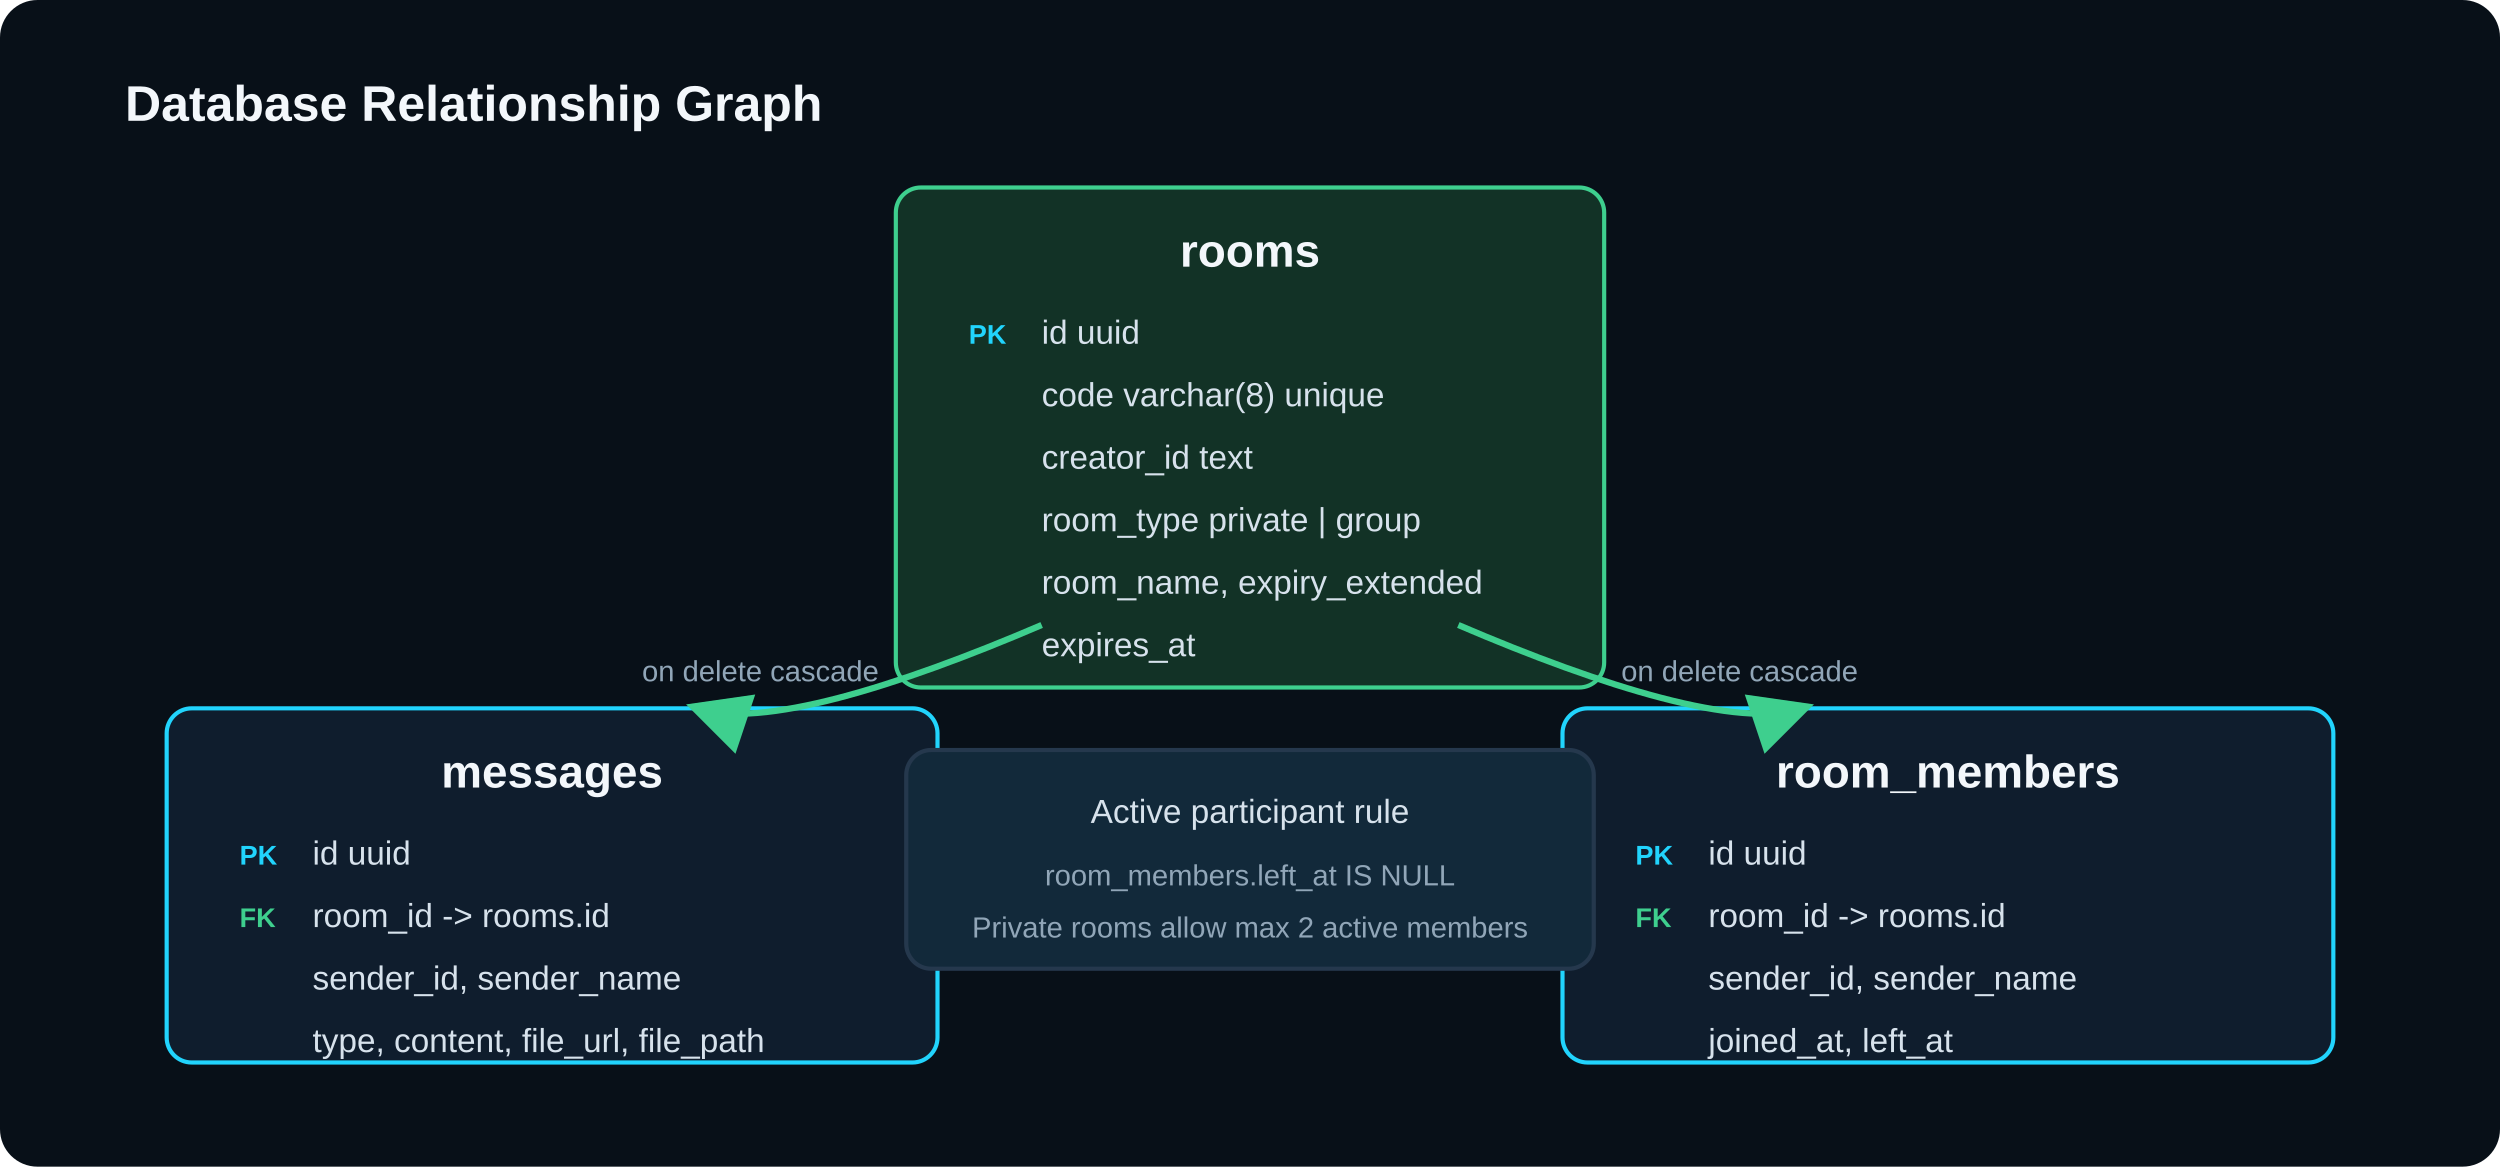
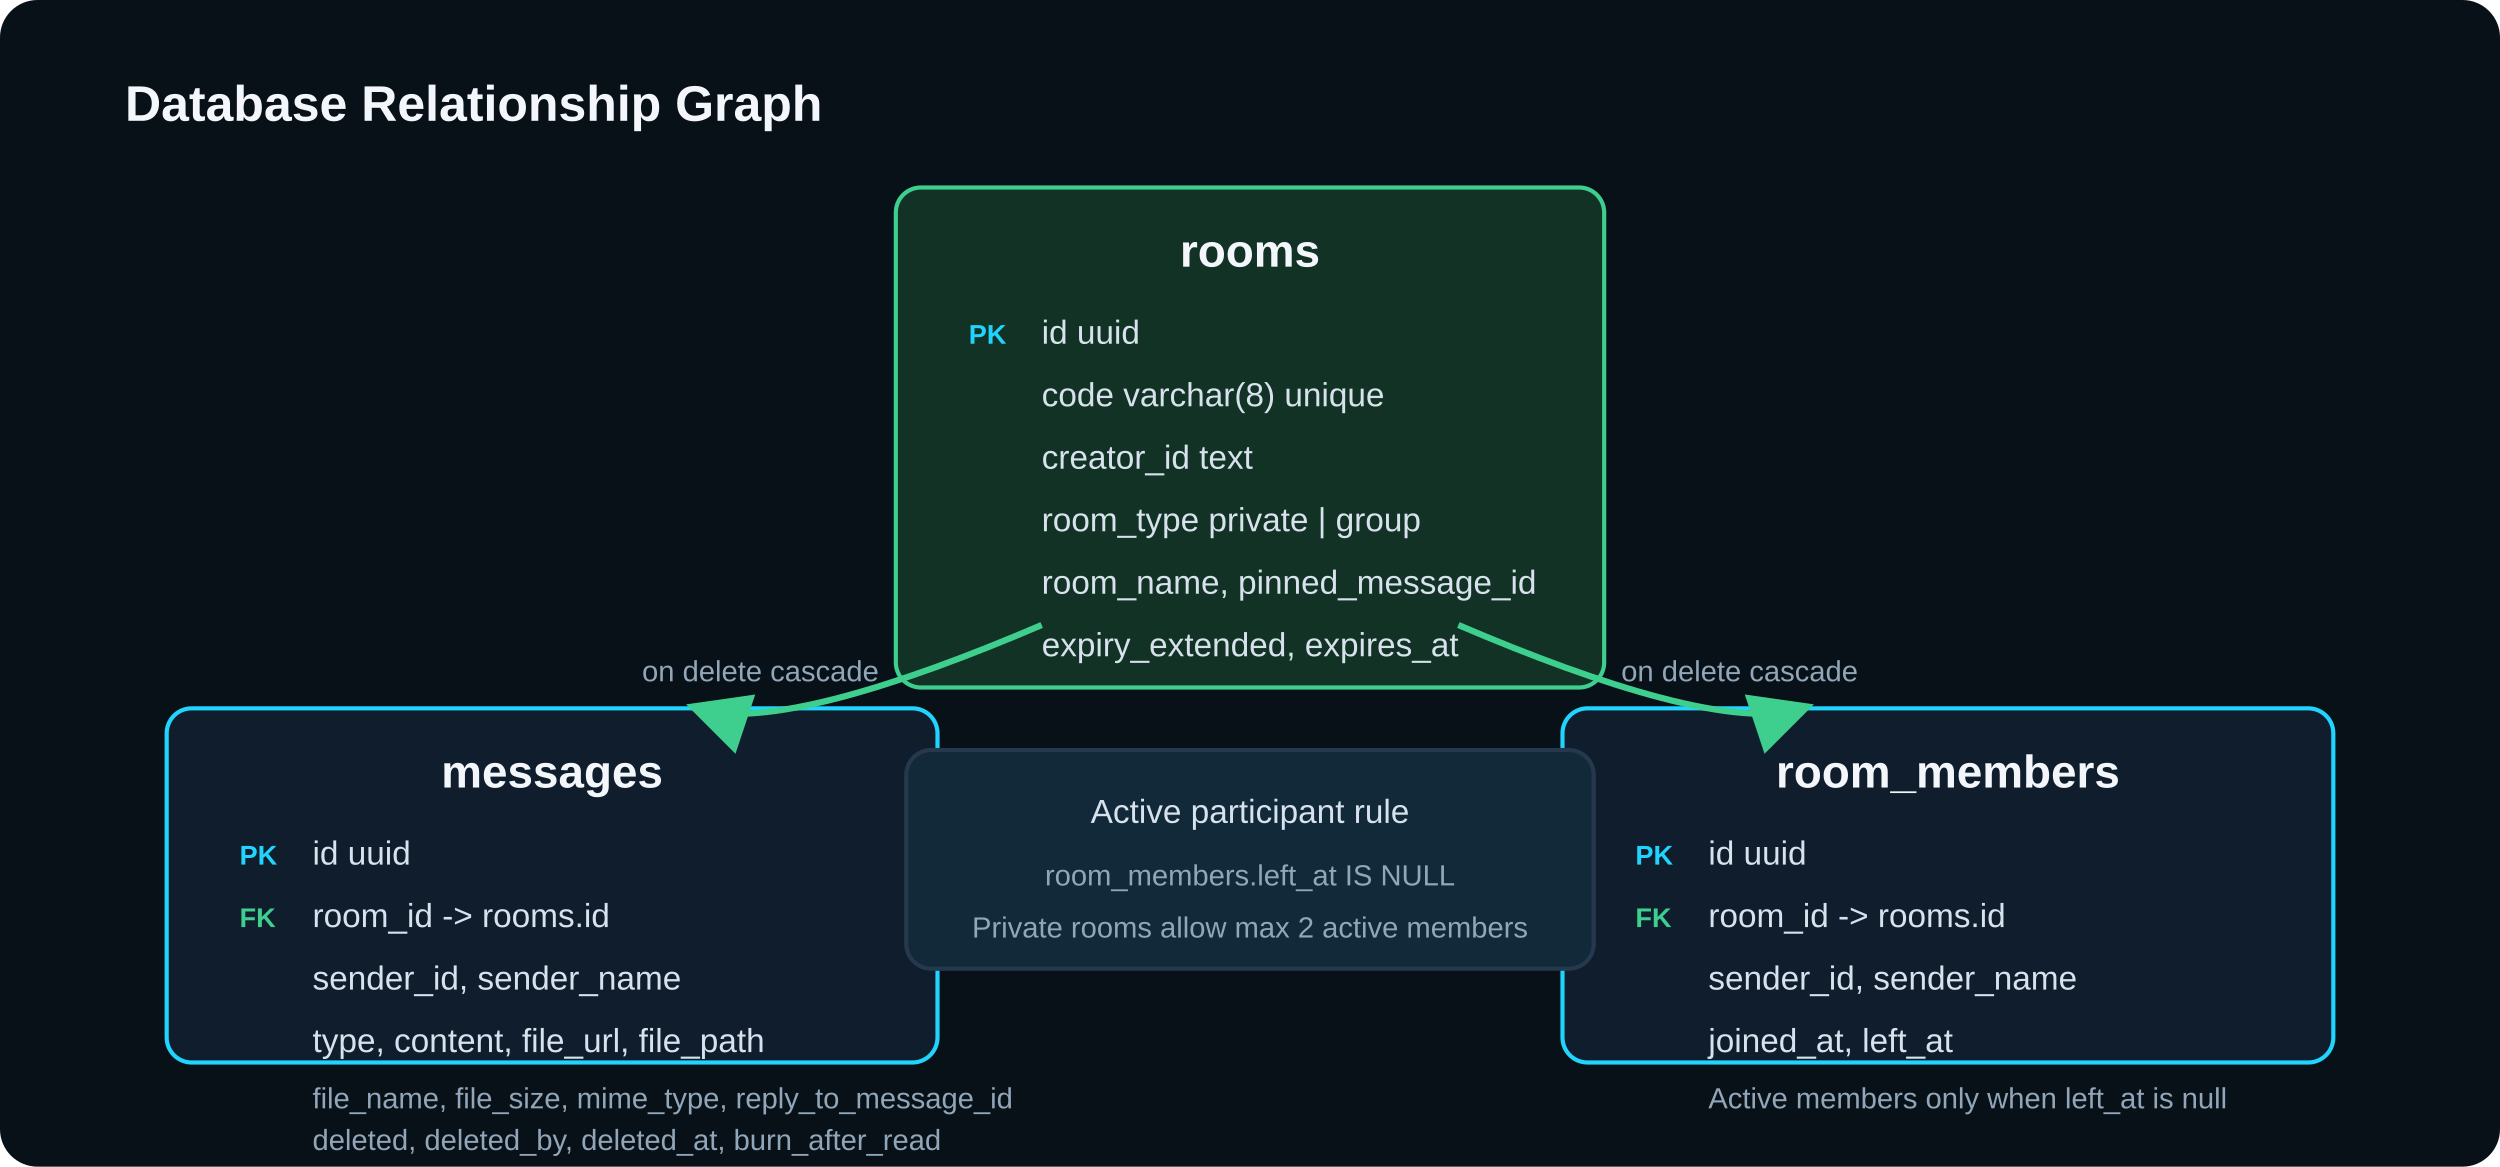
<svg xmlns="http://www.w3.org/2000/svg" width="1200" height="560" viewBox="0 0 1200 560" fill="none" role="img" aria-labelledby="title desc">
  <defs>
    <marker id="arrow" markerWidth="10" markerHeight="10" refX="8" refY="5" orient="auto" markerUnits="strokeWidth">
      <path d="M0 0L10 5L0 10Z" fill="#3ecf8e" />
    </marker>
    <style>
      .bg { fill: #081018; }
      .table { fill: #0f1d2d; stroke: #21d4fd; stroke-width: 2; }
      .table-green { fill: #123226; stroke: #3ecf8e; stroke-width: 2; }
      .title { fill: #f3f7fb; font: 700 24px Arial, sans-serif; }
      .head { fill: #f3f7fb; font: 700 22px Arial, sans-serif; }
      .field { fill: #d7e2ec; font: 500 16px Arial, sans-serif; }
      .muted { fill: #91a6b8; font: 500 14px Arial, sans-serif; }
      .pk { fill: #21d4fd; font: 700 13px Arial, sans-serif; }
      .fk { fill: #3ecf8e; font: 700 13px Arial, sans-serif; }
      .line { stroke: #3ecf8e; stroke-width: 3; marker-end: url(#arrow); }
      .note { fill: #12293a; stroke: #25384d; stroke-width: 2; }
    </style>
  </defs>
  <rect class="bg" width="1200" height="560" rx="18" />
  <text class="title" x="60" y="58">Database Relationship Graph</text>
  <rect class="table-green" x="430" y="90" width="340" height="240" rx="12" />
  <text class="head" x="600" y="128" text-anchor="middle">rooms</text>
  <text class="pk" x="465" y="165">PK</text>
  <text class="field" x="500" y="165">id uuid</text>
  <text class="field" x="500" y="195">code varchar(8) unique</text>
  <text class="field" x="500" y="225">creator_id text</text>
  <text class="field" x="500" y="255">room_type private | group</text>
-   <text class="field" x="500" y="285">room_name, expiry_extended</text>
-   <text class="field" x="500" y="315">expires_at</text>
+   <text class="field" x="500" y="285">room_name, pinned_message_id</text>
+   <text class="field" x="500" y="315">expiry_extended, expires_at</text>
  <rect class="table" x="80" y="340" width="370" height="170" rx="12" />
  <text class="head" x="265" y="378" text-anchor="middle">messages</text>
  <text class="pk" x="115" y="415">PK</text>
  <text class="field" x="150" y="415">id uuid</text>
  <text class="fk" x="115" y="445">FK</text>
  <text class="field" x="150" y="445">room_id -&gt; rooms.id</text>
  <text class="field" x="150" y="475">sender_id, sender_name</text>
  <text class="field" x="150" y="505">type, content, file_url, file_path</text>
+   <text class="muted" x="150" y="532">file_name, file_size, mime_type, reply_to_message_id</text>
+   <text class="muted" x="150" y="552">deleted, deleted_by, deleted_at, burn_after_read</text>
  <rect class="table" x="750" y="340" width="370" height="170" rx="12" />
  <text class="head" x="935" y="378" text-anchor="middle">room_members</text>
  <text class="pk" x="785" y="415">PK</text>
  <text class="field" x="820" y="415">id uuid</text>
  <text class="fk" x="785" y="445">FK</text>
  <text class="field" x="820" y="445">room_id -&gt; rooms.id</text>
  <text class="field" x="820" y="475">sender_id, sender_name</text>
  <text class="field" x="820" y="505">joined_at, left_at</text>
+   <text class="muted" x="820" y="532">Active members only when left_at is null</text>
  <path class="line" d="M500 300C430 330 365 350 335 340" />
  <text class="muted" x="365" y="327" text-anchor="middle">on delete cascade</text>
  <path class="line" d="M700 300C770 330 835 350 865 340" />
  <text class="muted" x="835" y="327" text-anchor="middle">on delete cascade</text>
  <rect class="note" x="435" y="360" width="330" height="105" rx="12" />
  <text class="field" x="600" y="395" text-anchor="middle">Active participant rule</text>
  <text class="muted" x="600" y="425" text-anchor="middle">room_members.left_at IS NULL</text>
  <text class="muted" x="600" y="450" text-anchor="middle">Private rooms allow max 2 active members</text>
</svg>
